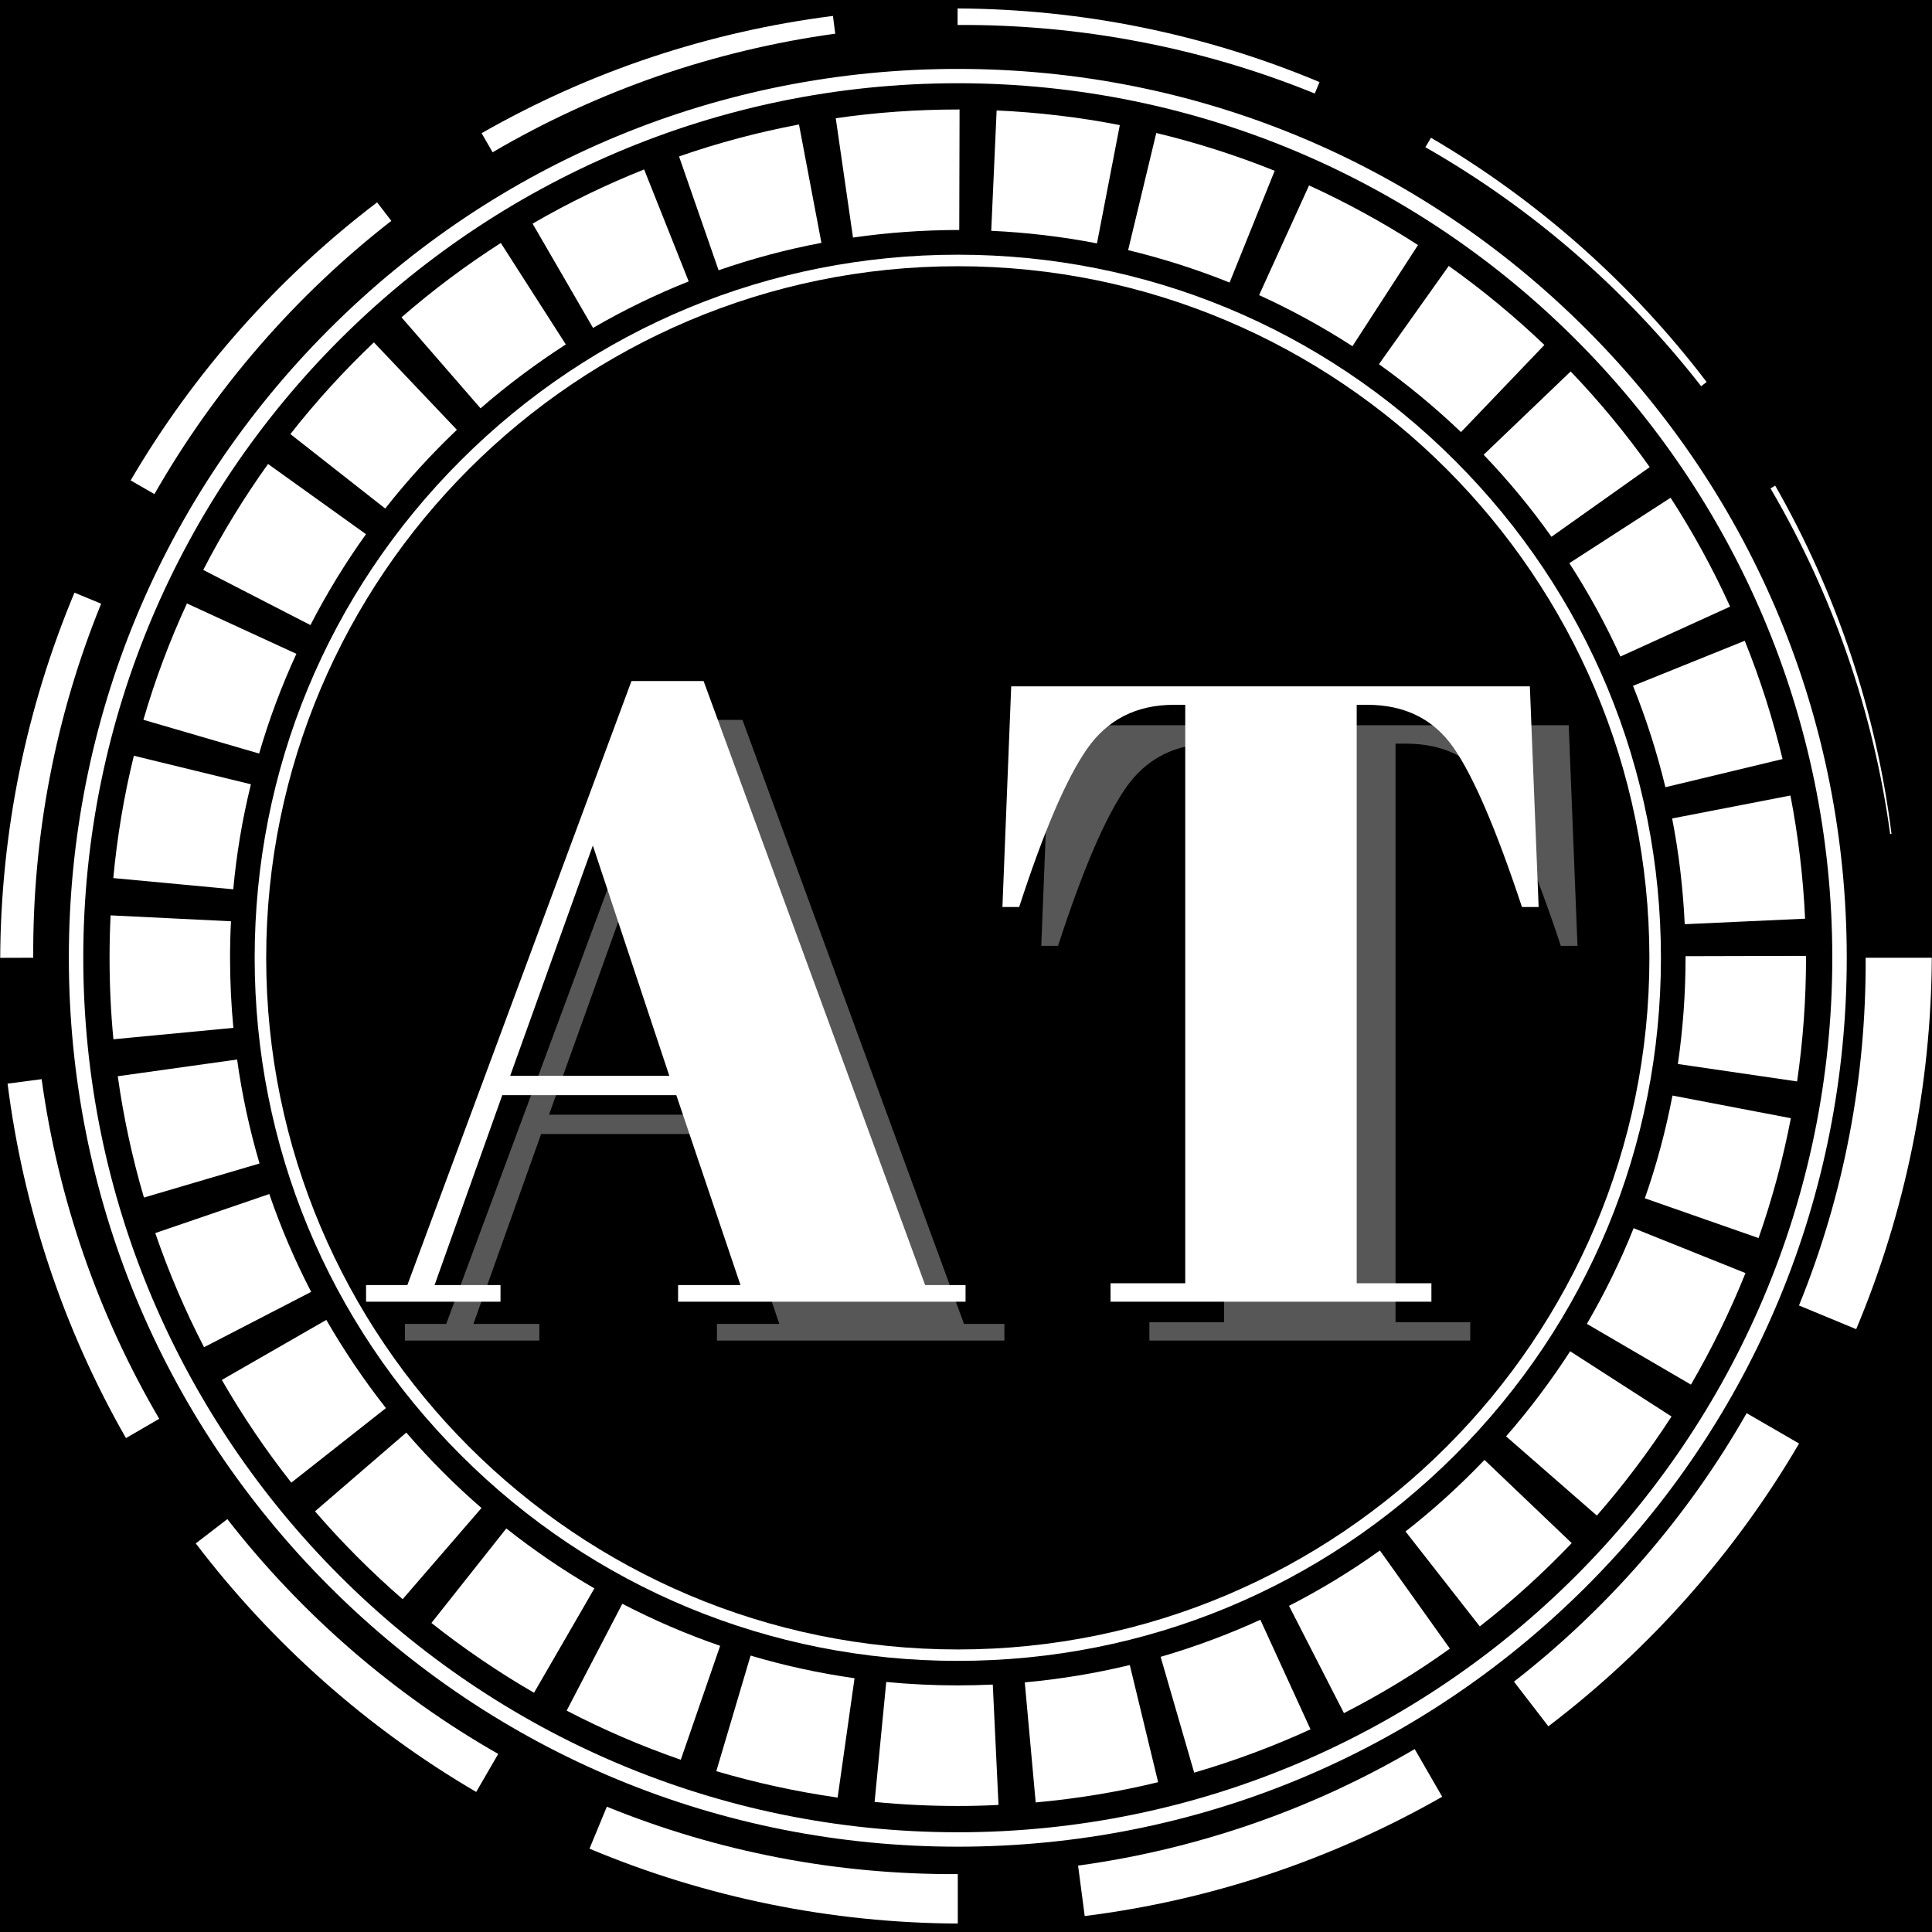
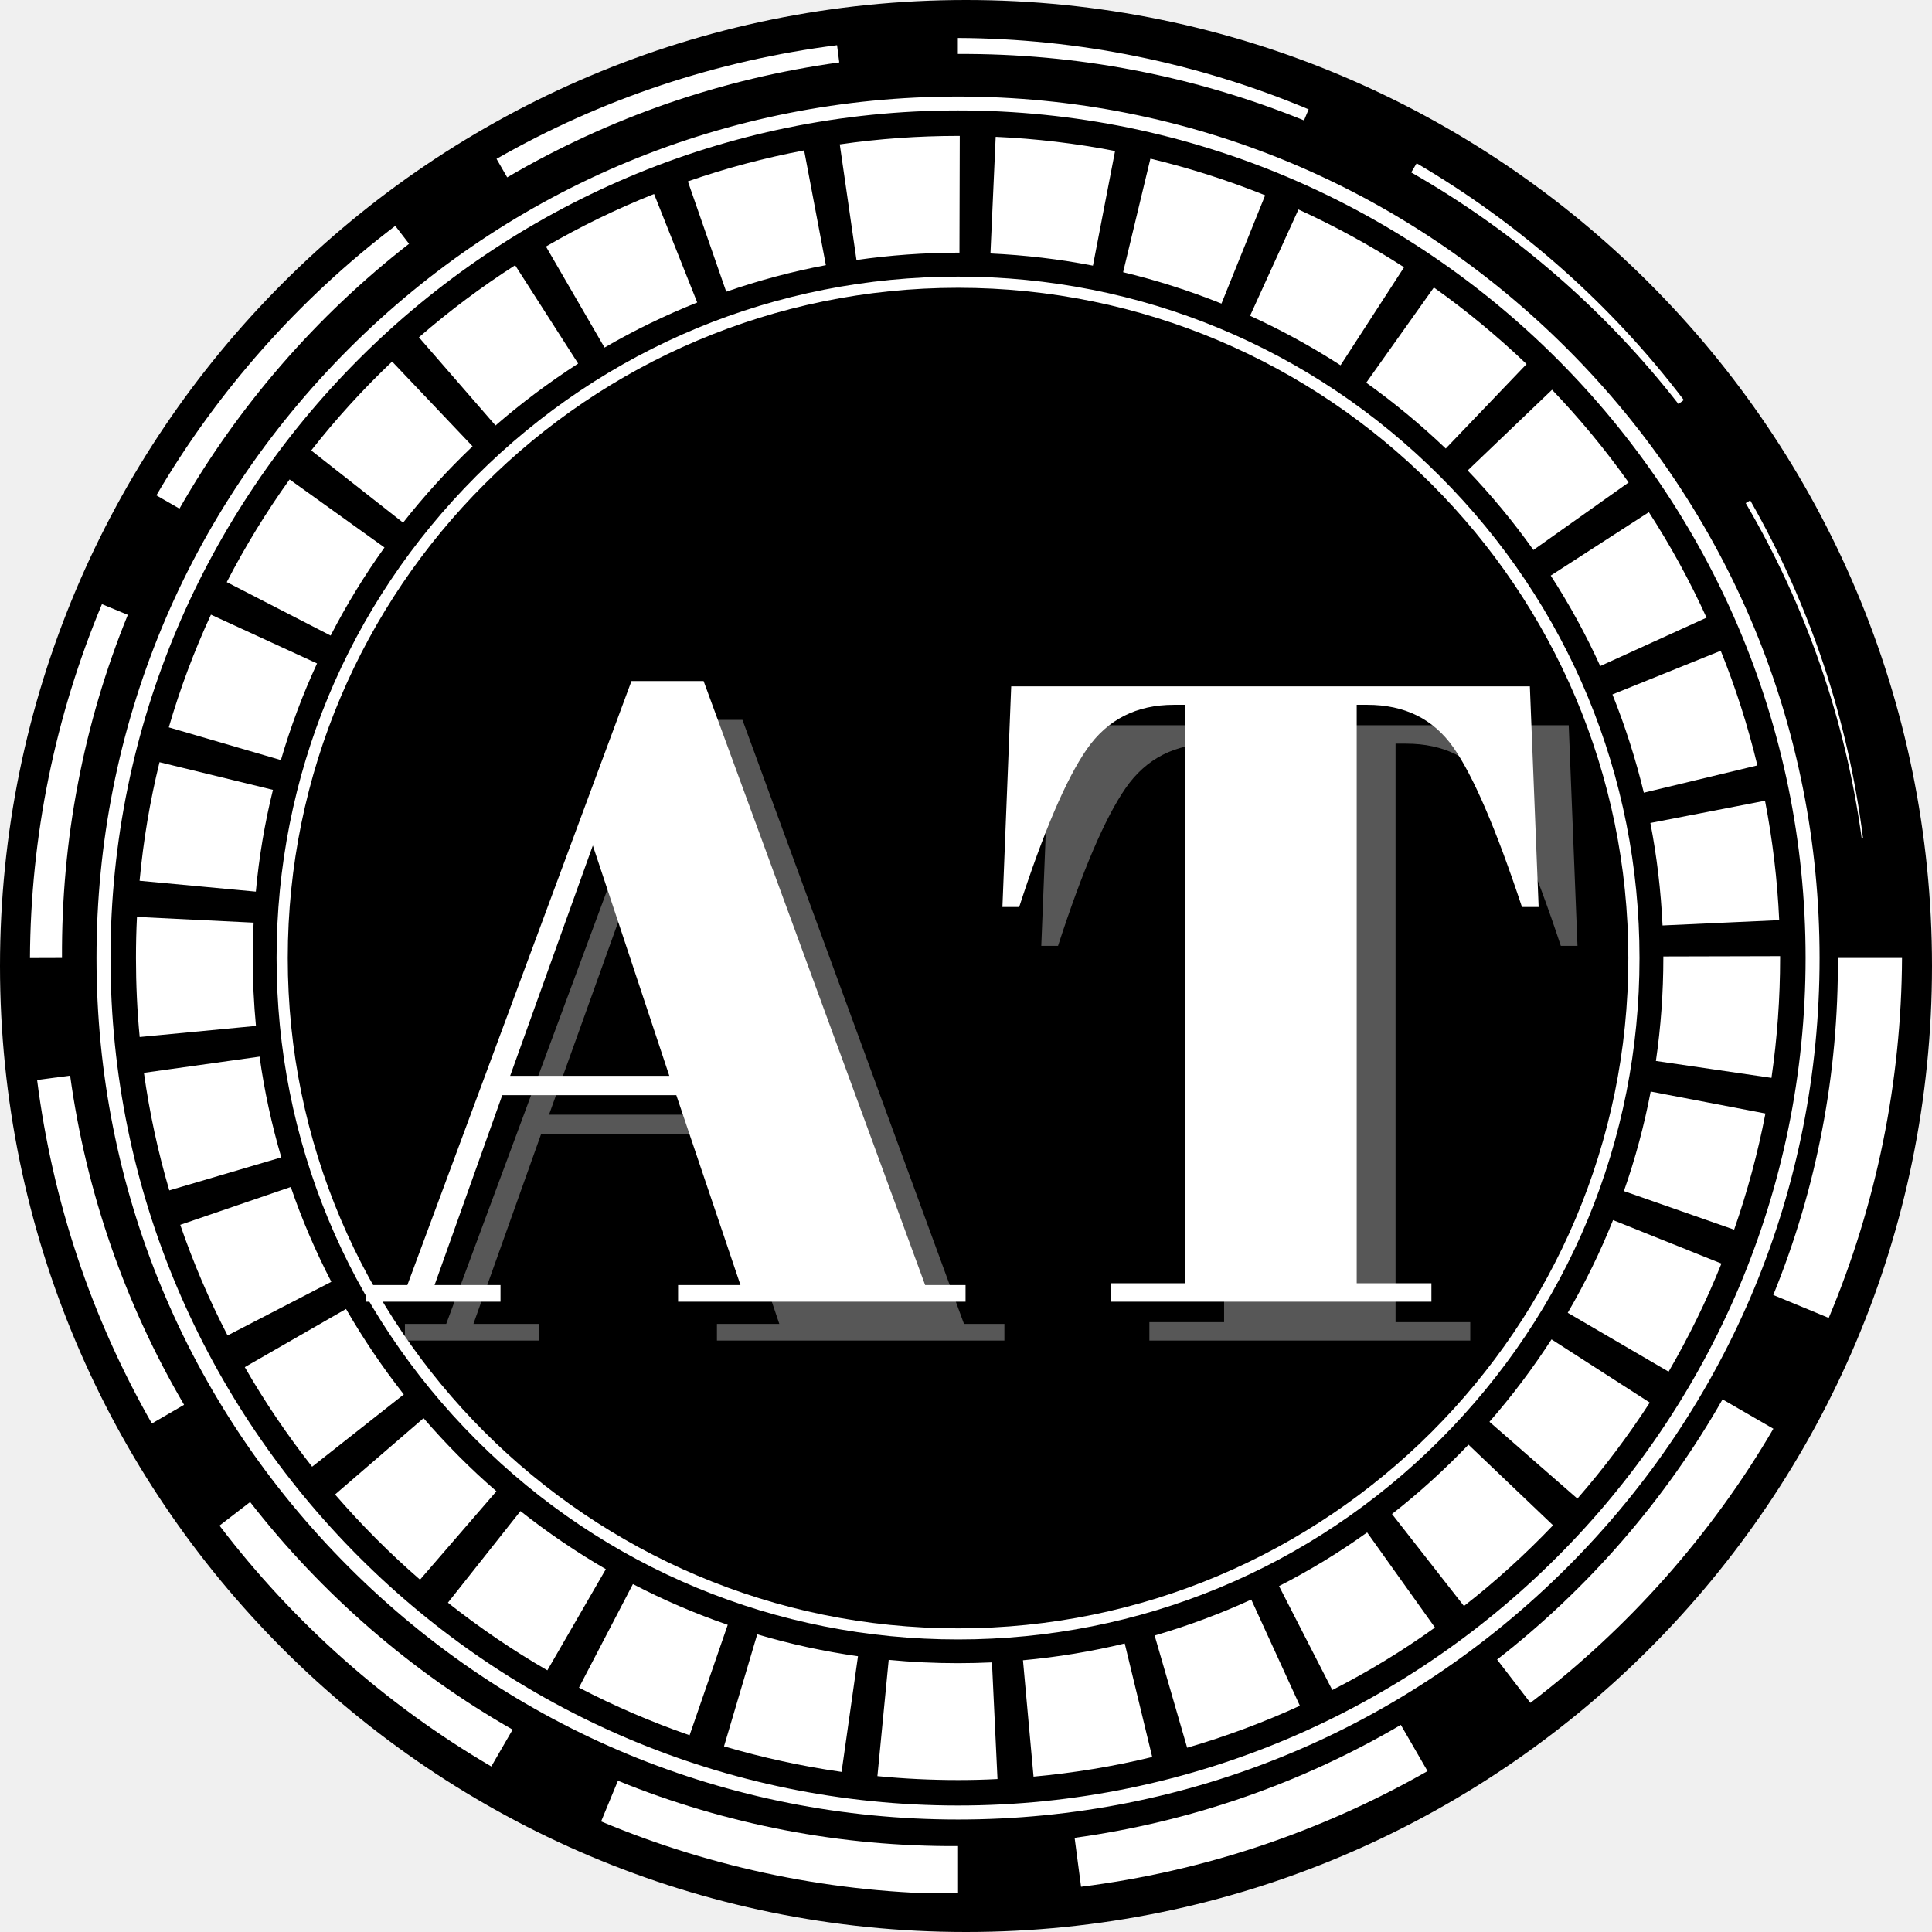
<svg xmlns="http://www.w3.org/2000/svg" width="500" zoomAndPan="magnify" viewBox="0 0 375 375" height="500" preserveAspectRatio="xMidYMid meet" version="1.0">
  <defs>
    <g />
-     <clipPath id="ca421e529f">
-       <path d="M 114 350 L 186 350 L 186 373.641 L 114 373.641 Z M 114 350 " clip-rule="nonzero" />
+     <clipPath id="7e8643582c">
+       <path d="M 187.5 0 C 83.945 0 0 83.945 0 187.5 C 0 291.055 83.945 375 187.5 375 C 291.055 375 375 291.055 375 187.5 C 375 83.945 291.055 0 187.5 0 Z M 187.5 0 " clip-rule="nonzero" />
    </clipPath>
-     <clipPath id="5179cb6cbd">
-       <path d="M 185 1.641 L 257 1.641 L 257 19 L 185 19 Z M 185 1.641 " clip-rule="nonzero" />
+     <clipPath id="daf8c5d4f8">
+       <path d="M 344 185 L 369.527 185 L 369.527 256 L 344 256 Z M 344 185 " clip-rule="nonzero" />
+     </clipPath>
+     <clipPath id="b5e9dc1cfd">
+       <path d="M 116 345 L 186 345 L 186 367.367 L 116 367.367 Z M 116 345 " clip-rule="nonzero" />
+     </clipPath>
+     <clipPath id="0d9c95d05a">
+       <path d="M 5.777 117 L 25 117 L 25 186 L 5.777 186 Z M 5.777 117 " clip-rule="nonzero" />
+     </clipPath>
+     <clipPath id="ea5759d4e4">
+       <path d="M 185 7.367 L 255 7.367 L 255 24 L 185 24 Z M 185 7.367 " clip-rule="nonzero" />
    </clipPath>
  </defs>
-   <rect x="-37.5" width="450" fill="#ffffff" y="-37.5" height="450" fill-opacity="1" />
-   <rect x="-37.5" width="450" fill="#000000" y="-37.5" height="450" fill-opacity="1" />
-   <path fill="#ffffff" d="M 185.906 322.375 C 149.461 322.375 115.188 308.184 89.406 282.398 C 63.641 256.617 49.43 222.344 49.43 185.898 C 49.43 149.449 63.621 115.18 89.406 89.395 C 115.188 63.609 149.461 49.438 185.906 49.438 C 222.355 49.438 256.625 63.629 282.41 89.414 C 308.195 115.199 322.387 149.449 322.387 185.918 C 322.387 222.387 308.195 256.637 282.41 282.422 C 256.625 308.164 222.355 322.375 185.906 322.375 Z M 185.906 51.676 C 111.883 51.676 51.668 111.891 51.668 185.918 C 51.668 259.941 111.883 320.16 185.906 320.16 C 259.934 320.16 320.148 259.941 320.148 185.918 C 320.129 111.891 259.914 51.676 185.906 51.676 Z M 185.906 51.676 " fill-opacity="1" fill-rule="nonzero" />
-   <path fill="#ffffff" d="M 185.906 358.441 C 139.824 358.441 96.5 340.5 63.902 307.902 C 31.324 275.324 13.363 231.98 13.363 185.898 C 13.363 139.812 31.305 96.492 63.902 63.895 C 96.48 31.316 139.824 13.375 185.906 13.375 C 231.992 13.375 275.312 31.316 307.91 63.914 C 340.488 96.492 358.453 139.832 358.453 185.918 C 358.453 232 340.508 275.324 307.91 307.922 C 275.312 340.5 231.992 358.441 185.906 358.441 Z M 185.906 16.156 C 92.309 16.156 16.164 92.297 16.164 185.898 C 16.164 279.496 92.309 355.641 185.906 355.641 C 279.508 355.641 355.648 279.496 355.648 185.898 C 355.648 92.297 279.508 16.156 185.906 16.156 Z M 185.906 16.156 " fill-opacity="1" fill-rule="nonzero" />
-   <path fill="#ffffff" d="M 185.906 350.539 C 180.504 350.539 175.082 350.277 169.758 349.754 L 172.02 326.469 C 176.594 326.914 181.27 327.133 185.887 327.133 C 185.887 327.133 185.906 327.133 185.906 327.133 C 188.164 327.133 190.441 327.074 192.699 326.973 L 193.809 350.336 C 191.188 350.477 188.547 350.539 185.906 350.539 Z M 201.027 349.852 L 198.91 326.551 C 205.766 325.926 212.617 324.797 219.293 323.184 L 224.793 345.922 C 217.012 347.816 209.012 349.129 201.027 349.852 Z M 162.582 348.906 C 154.641 347.777 146.719 346.043 139.035 343.785 L 145.688 321.348 C 152.262 323.305 159.055 324.773 165.867 325.742 Z M 231.789 344.066 L 225.277 321.59 C 231.871 319.676 238.383 317.254 244.633 314.395 L 254.367 335.66 C 247.07 339.008 239.473 341.828 231.789 344.066 Z M 132.141 341.566 C 124.562 338.949 117.125 335.742 109.988 332.031 L 120.793 311.289 C 126.902 314.473 133.293 317.215 139.781 319.453 Z M 260.859 332.516 L 250.195 311.691 C 256.305 308.566 262.25 304.957 267.836 300.945 L 281.422 319.996 C 274.91 324.676 267.996 328.867 260.859 332.516 Z M 103.656 328.566 C 96.723 324.555 90.031 319.996 83.738 315.02 L 98.273 296.672 C 103.676 300.945 109.422 304.859 115.371 308.305 Z M 287.227 315.684 L 272.812 297.258 C 278.238 293.023 283.379 288.348 288.137 283.367 L 305.07 299.516 C 299.527 305.32 293.539 310.766 287.227 315.684 Z M 78.156 310.402 C 72.109 305.16 66.383 299.414 61.141 293.348 L 78.859 278.066 C 83.355 283.266 88.254 288.207 93.457 292.703 Z M 309.949 294.172 L 292.328 278.793 C 296.863 273.609 301.039 268.047 304.766 262.281 L 324.441 274.941 C 320.09 281.656 315.211 288.145 309.949 294.172 Z M 56.543 287.781 C 51.586 281.492 47.051 274.781 43.059 267.844 L 63.34 256.191 C 66.766 262.141 70.656 267.906 74.91 273.309 Z M 328.211 268.754 L 308.012 256.961 C 311.48 251.012 314.543 244.762 317.086 238.391 L 338.797 247.102 C 335.812 254.539 332.246 261.816 328.211 268.754 Z M 39.609 261.496 C 35.922 254.379 32.738 246.918 30.137 239.34 L 52.27 231.762 C 54.488 238.25 57.23 244.641 60.395 250.75 Z M 341.336 240.309 L 319.262 232.586 C 321.539 226.117 323.332 219.402 324.625 212.648 L 347.605 217.043 C 346.094 224.926 343.977 232.746 341.336 240.309 Z M 27.938 232.445 C 25.68 224.766 23.969 216.844 22.859 208.898 L 46.023 205.652 C 46.969 212.469 48.441 219.262 50.375 225.832 Z M 348.816 209.906 L 325.672 206.52 C 326.66 199.746 327.164 192.812 327.164 185.898 L 327.164 185.594 L 350.551 185.535 L 350.551 185.898 C 350.551 193.941 349.965 202.023 348.816 209.906 Z M 22.012 201.723 C 21.508 196.5 21.266 191.18 21.266 185.918 C 21.266 183.176 21.328 180.395 21.469 177.672 L 44.832 178.82 C 44.711 181.16 44.652 183.559 44.652 185.918 C 44.652 190.453 44.871 195.031 45.297 199.504 Z M 327.004 179.387 C 326.68 172.492 325.875 165.598 324.562 158.863 L 347.523 154.41 C 349.035 162.25 350.004 170.293 350.367 178.316 Z M 45.277 172.613 L 21.992 170.434 C 22.738 162.434 24.066 154.449 25.984 146.688 L 48.703 152.23 C 47.051 158.902 45.902 165.758 45.277 172.613 Z M 323.254 152.797 C 321.641 146.121 319.523 139.492 316.965 133.121 L 338.656 124.371 C 341.66 131.809 344.117 139.531 345.992 147.332 Z M 50.297 146.266 L 27.836 139.711 C 30.074 132.012 32.918 124.41 36.285 117.133 L 57.531 126.91 C 54.648 133.141 52.211 139.672 50.297 146.266 Z M 314.523 127.434 C 311.684 121.188 308.355 115.098 304.605 109.312 L 324.262 96.613 C 328.617 103.344 332.508 110.461 335.812 117.738 Z M 60.254 121.328 L 39.449 110.621 C 43.117 103.508 47.352 96.59 52.027 90.059 L 71.039 103.688 C 67.027 109.273 63.398 115.219 60.254 121.328 Z M 301.137 104.191 C 297.168 98.586 292.73 93.227 287.973 88.266 L 304.867 72.098 C 310.41 77.883 315.574 84.133 320.211 90.664 Z M 74.77 98.707 L 56.363 84.254 C 61.301 77.965 66.766 71.957 72.57 66.453 L 88.68 83.426 C 83.699 88.164 79.004 93.305 74.77 98.707 Z M 283.578 83.871 C 278.602 79.113 273.238 74.68 267.652 70.688 L 281.199 51.617 C 287.73 56.254 293.961 61.414 299.766 66.957 Z M 93.273 79.254 L 77.934 61.594 C 83.98 56.332 90.473 51.473 97.207 47.16 L 109.824 66.855 C 104.039 70.586 98.477 74.738 93.273 79.254 Z M 262.512 67.199 C 256.727 63.469 250.641 60.121 244.391 57.281 L 254.086 35.992 C 261.383 39.32 268.48 43.211 275.234 47.562 Z M 115.109 63.652 L 103.375 43.41 C 110.309 39.379 117.586 35.852 125.027 32.887 L 133.676 54.621 C 127.305 57.16 121.055 60.184 115.109 63.652 Z M 238.664 54.84 C 232.293 52.281 225.66 50.164 218.969 48.551 L 224.434 25.812 C 232.234 27.688 239.953 30.145 247.414 33.148 Z M 139.48 52.461 L 131.801 30.367 C 139.359 27.727 147.203 25.652 155.082 24.16 L 159.438 47.141 C 152.684 48.41 145.973 50.203 139.48 52.461 Z M 212.922 47.242 C 206.188 45.93 199.293 45.125 192.398 44.801 L 193.445 21.438 C 201.469 21.801 209.516 22.746 217.355 24.281 Z M 165.566 46.113 L 162.219 22.949 C 170 21.82 177.984 21.254 185.906 21.254 L 186.25 21.254 L 186.191 44.641 L 185.906 44.641 C 179.094 44.66 172.238 45.145 165.566 46.113 Z M 165.566 46.113 " fill-opacity="1" fill-rule="nonzero" />
-   <path fill="#ffffff" d="M 374.961 185.898 C 374.902 198.234 373.633 210.574 371.172 222.668 C 368.711 234.762 365.062 246.617 360.285 257.988 L 349.18 253.391 C 353.531 242.707 356.82 231.598 358.977 220.27 C 361.152 208.941 362.18 197.41 362.121 185.898 Z M 374.961 185.898 " fill-opacity="1" fill-rule="nonzero" />
-   <path fill="#ffffff" d="M 349.199 280.184 C 336.762 301.449 320.109 320.199 300.535 335.078 L 293.859 326.406 C 312.145 312.176 327.586 294.375 339.02 274.297 Z M 349.199 280.184 " fill-opacity="1" fill-rule="nonzero" />
-   <path fill="#ffffff" d="M 279.93 348.746 C 269.266 354.832 257.996 359.871 246.367 363.762 C 234.734 367.652 222.699 370.375 210.543 371.906 L 209.254 362.109 C 220.762 360.539 232.094 357.816 243.059 354.027 C 254.027 350.238 264.59 345.359 274.59 339.492 Z M 279.93 348.746 " fill-opacity="1" fill-rule="nonzero" />
-   <g clip-path="url(#ca421e529f)">
-     <path fill="#ffffff" d="M 185.906 373.359 C 173.672 373.301 161.434 372.051 149.438 369.609 C 137.445 367.172 125.691 363.562 114.422 358.824 L 117.789 350.68 C 128.574 355.074 139.781 358.383 151.215 360.578 C 162.645 362.777 174.277 363.824 185.906 363.762 Z M 185.906 373.359 " fill-opacity="1" fill-rule="nonzero" />
+   <g clip-path="url(#7e8643582c)">
+     <rect x="-37.5" width="450" fill="#000000" y="-37.5" height="450" fill-opacity="1" />
  </g>
-   <path fill="#ffffff" d="M 92.43 347.816 C 71.34 335.48 52.754 318.969 38 299.574 L 44.125 294.859 C 58.48 313.305 76.441 328.887 96.703 340.438 Z M 92.43 347.816 " fill-opacity="1" fill-rule="nonzero" />
-   <path fill="#ffffff" d="M 24.449 279.133 C 18.402 268.551 13.402 257.402 9.555 245.852 C 5.703 234.32 3 222.387 1.469 210.332 L 8.082 209.465 C 9.676 221.074 12.414 232.504 16.246 243.574 C 20.078 254.641 24.996 265.305 30.902 275.387 Z M 24.449 279.133 " fill-opacity="1" fill-rule="nonzero" />
-   <path fill="#ffffff" d="M 0.039 185.918 C 0.098 173.781 1.348 161.645 3.766 149.75 C 6.188 137.859 9.773 126.227 14.453 115.035 L 19.633 117.176 C 15.199 128.059 11.852 139.371 9.652 150.902 C 7.438 162.434 6.387 174.164 6.449 185.898 Z M 0.039 185.918 " fill-opacity="1" fill-rule="nonzero" />
-   <path fill="#ffffff" d="M 25.359 93.246 C 37.594 72.34 53.945 53.914 73.195 39.277 L 75.957 42.867 C 57.352 57.34 41.625 75.484 29.977 95.906 Z M 25.359 93.246 " fill-opacity="1" fill-rule="nonzero" />
-   <path fill="#ffffff" d="M 93.477 25.852 C 103.961 19.863 115.027 14.906 126.477 11.094 C 137.93 7.285 149.723 4.605 161.676 3.094 L 162.121 6.539 C 150.406 8.152 138.855 10.914 127.707 14.766 C 116.559 18.637 105.773 23.594 95.613 29.562 Z M 93.477 25.852 " fill-opacity="1" fill-rule="nonzero" />
-   <g clip-path="url(#5179cb6cbd)">
-     <path fill="#ffffff" d="M 185.867 1.641 C 197.902 1.699 209.938 2.93 221.711 5.328 C 233.504 7.73 245.035 11.277 256.121 15.934 L 255.195 18.152 C 244.207 13.676 232.797 10.309 221.168 8.09 C 209.535 5.855 197.699 4.785 185.867 4.848 Z M 185.867 1.641 " fill-opacity="1" fill-rule="nonzero" />
+   <path fill="#ffffff" d="M 185.957 318.215 C 150.633 318.215 117.418 304.457 92.43 279.469 C 67.461 254.48 53.684 221.266 53.684 185.941 C 53.684 150.617 67.441 117.402 92.43 92.414 C 117.418 67.426 150.633 53.691 185.957 53.691 C 221.281 53.691 254.496 67.445 279.484 92.434 C 304.473 117.422 318.227 150.617 318.227 185.961 C 318.227 221.305 304.473 254.5 279.484 279.488 C 254.496 304.438 221.281 318.215 185.957 318.215 Z M 185.957 55.859 C 114.215 55.859 55.855 114.219 55.855 185.961 C 55.855 257.703 114.215 316.062 185.957 316.062 C 257.699 316.062 316.059 257.703 316.059 185.961 C 316.039 114.219 257.68 55.859 185.957 55.859 Z M 185.957 55.859 " fill-opacity="1" fill-rule="nonzero" />
+   <path fill="#ffffff" d="M 185.957 353.168 C 141.293 353.168 99.305 335.777 67.715 304.184 C 36.141 272.613 18.73 230.605 18.73 185.941 C 18.73 141.277 36.121 99.293 67.715 67.699 C 99.285 36.125 141.293 18.738 185.957 18.738 C 230.621 18.738 272.605 36.125 304.199 67.719 C 335.773 99.293 353.18 141.297 353.18 185.961 C 353.18 230.625 335.793 272.613 304.199 304.203 C 272.605 335.777 230.621 353.168 185.957 353.168 Z M 185.957 21.434 C 95.242 21.434 21.449 95.227 21.449 185.941 C 21.449 276.656 95.242 350.449 185.957 350.449 C 276.672 350.449 350.465 276.656 350.465 185.941 C 350.465 95.227 276.672 21.434 185.957 21.434 Z M 185.957 21.434 " fill-opacity="1" fill-rule="nonzero" />
+   <path fill="#ffffff" d="M 185.957 345.508 C 180.719 345.508 175.465 345.254 170.305 344.746 L 172.496 322.18 C 176.93 322.609 181.461 322.824 185.938 322.824 C 185.938 322.824 185.957 322.824 185.957 322.824 C 188.145 322.824 190.352 322.766 192.539 322.668 L 193.613 345.312 C 191.074 345.449 188.516 345.508 185.957 345.508 Z M 200.609 344.844 L 198.559 322.258 C 205.199 321.652 211.844 320.559 218.309 318.996 L 223.645 341.035 C 216.102 342.871 208.348 344.141 200.609 344.844 Z M 163.352 343.926 C 155.652 342.832 147.973 341.152 140.531 338.961 L 146.977 317.219 C 153.348 319.113 159.93 320.539 166.535 321.477 Z M 230.426 339.234 L 224.113 317.453 C 230.504 315.594 236.812 313.25 242.871 310.477 L 252.305 331.09 C 245.234 334.332 237.867 337.066 230.426 339.234 Z M 133.848 336.812 C 126.504 334.273 119.293 331.168 112.375 327.57 L 122.848 307.469 C 128.77 310.555 134.961 313.211 141.254 315.379 Z M 258.598 328.039 L 248.262 307.859 C 254.184 304.828 259.945 301.332 265.359 297.445 L 278.527 315.906 C 272.215 320.441 265.516 324.504 258.598 328.039 Z M 106.242 324.211 C 99.52 320.324 93.035 315.906 86.938 311.082 L 101.023 293.301 C 106.262 297.445 111.828 301.234 117.594 304.574 Z M 284.152 311.727 L 270.184 293.871 C 275.438 289.766 280.422 285.234 285.031 280.406 L 301.445 296.059 C 296.07 301.684 290.27 306.961 284.152 311.727 Z M 81.527 306.609 C 75.664 301.527 70.117 295.961 65.035 290.078 L 82.211 275.27 C 86.566 280.309 91.316 285.098 96.355 289.453 Z M 306.172 290.879 L 289.098 275.973 C 293.492 270.953 297.535 265.559 301.152 259.973 L 320.219 272.242 C 316 278.746 311.27 285.039 306.172 290.879 Z M 60.582 284.688 C 55.777 278.59 51.379 272.086 47.512 265.363 L 67.164 254.07 C 70.488 259.836 74.258 265.422 78.379 270.66 Z M 323.875 266.242 L 304.297 254.812 C 307.656 249.051 310.625 242.992 313.09 236.82 L 334.129 245.258 C 331.238 252.469 327.781 259.523 323.875 266.242 Z M 44.172 259.211 C 40.594 252.312 37.508 245.082 34.988 237.738 L 56.441 230.391 C 58.59 236.684 61.246 242.875 64.312 248.797 Z M 336.594 238.676 L 315.199 231.191 C 317.406 224.922 319.145 218.414 320.395 211.867 L 342.668 216.129 C 341.203 223.77 339.152 231.348 336.594 238.676 Z M 32.859 231.055 C 30.668 223.613 29.008 215.934 27.934 208.234 L 50.383 205.09 C 51.301 211.691 52.727 218.277 54.602 224.648 Z M 343.84 209.211 L 321.41 205.93 C 322.367 199.363 322.855 192.645 322.855 185.941 L 322.855 185.648 L 345.52 185.59 L 345.52 185.941 C 345.52 193.738 344.953 201.574 343.84 209.211 Z M 27.113 201.281 C 26.625 196.219 26.391 191.062 26.391 185.961 C 26.391 183.305 26.449 180.609 26.586 177.973 L 49.23 179.086 C 49.113 181.352 49.055 183.676 49.055 185.961 C 49.055 190.359 49.27 194.793 49.68 199.129 Z M 322.699 179.633 C 322.387 172.949 321.605 166.27 320.336 159.742 L 342.59 155.426 C 344.055 163.023 344.992 170.82 345.344 178.598 Z M 49.66 173.066 L 27.094 170.957 C 27.816 163.199 29.105 155.465 30.961 147.941 L 52.98 153.312 C 51.379 159.781 50.266 166.426 49.66 173.066 Z M 319.066 153.863 C 317.504 147.395 315.453 140.965 312.973 134.793 L 333.992 126.312 C 336.906 133.523 339.289 141.004 341.105 148.566 Z M 54.523 147.531 L 32.762 141.18 C 34.93 133.719 37.684 126.352 40.945 119.301 L 61.539 128.773 C 58.746 134.812 56.383 141.141 54.523 147.531 Z M 310.605 129.281 C 307.852 123.227 304.629 117.324 300.996 111.719 L 320.043 99.41 C 324.266 105.934 328.035 112.832 331.238 119.887 Z M 64.176 123.363 L 44.012 112.988 C 47.57 106.09 51.672 99.391 56.207 93.059 L 74.629 106.266 C 70.742 111.68 67.223 117.441 64.176 123.363 Z M 297.633 106.754 C 293.785 101.324 289.488 96.129 284.875 91.32 L 301.25 75.652 C 306.621 81.258 311.625 87.316 316.117 93.645 Z M 78.242 101.441 L 60.406 87.434 C 65.191 81.336 70.488 75.516 76.113 70.18 L 91.727 86.633 C 86.898 91.223 82.348 96.207 78.242 101.441 Z M 280.617 87.062 C 275.789 82.449 270.594 78.152 265.184 74.285 L 278.312 55.801 C 284.641 60.293 290.68 65.297 296.305 70.668 Z M 96.18 82.586 L 81.312 65.473 C 87.172 60.371 93.465 55.664 99.988 51.484 L 112.219 70.57 C 106.613 74.188 101.219 78.211 96.18 82.586 Z M 260.199 70.902 C 254.594 67.289 248.691 64.047 242.637 61.293 L 252.031 40.66 C 259.105 43.883 265.984 47.652 272.527 51.875 Z M 117.34 67.465 L 105.969 47.848 C 112.688 43.941 119.742 40.523 126.953 37.652 L 135.332 58.711 C 129.16 61.176 123.102 64.105 117.34 67.465 Z M 237.086 58.926 C 230.914 56.445 224.484 54.395 217.996 52.832 L 223.293 30.793 C 230.855 32.609 238.336 34.992 245.566 37.906 Z M 140.961 56.621 L 133.516 35.207 C 140.844 32.648 148.441 30.637 156.082 29.191 L 160.301 51.465 C 153.758 52.695 147.25 54.434 140.961 56.621 Z M 212.137 51.562 C 205.609 50.293 198.93 49.512 192.246 49.199 L 193.262 26.555 C 201.039 26.906 208.836 27.824 216.434 29.309 Z M 166.242 50.469 L 163 28.02 C 170.539 26.926 178.277 26.379 185.957 26.379 L 186.289 26.379 L 186.23 49.039 L 185.957 49.039 C 179.352 49.059 172.711 49.531 166.242 50.469 Z M 166.242 50.469 " fill-opacity="1" fill-rule="nonzero" />
+   <g clip-path="url(#daf8c5d4f8)">
+     <path fill="#ffffff" d="M 369.18 185.941 C 369.121 197.898 367.891 209.855 365.508 221.578 C 363.125 233.301 359.59 244.789 354.957 255.809 L 344.191 251.355 C 348.414 241 351.598 230.234 353.688 219.254 C 355.797 208.273 356.793 197.098 356.734 185.941 Z M 369.18 185.941 " fill-opacity="1" fill-rule="nonzero" />
  </g>
-   <path fill="#ffffff" d="M 277.754 26.738 C 298.477 38.875 316.762 55.082 331.258 74.152 L 330.188 74.961 C 315.574 56.191 297.289 40.328 276.664 28.574 Z M 277.754 26.738 " fill-opacity="1" fill-rule="nonzero" />
-   <path fill="#ffffff" d="M 344.562 94.254 C 350.508 104.656 355.406 115.621 359.199 126.953 C 362.988 138.301 365.648 149.992 367.141 161.848 L 366.879 161.887 C 365.266 150.074 362.484 138.422 358.574 127.172 C 354.684 115.926 349.66 105.059 343.656 94.797 Z M 344.562 94.254 " fill-opacity="1" fill-rule="nonzero" />
+   <path fill="#ffffff" d="M 344.211 277.32 C 332.156 297.934 316.02 316.102 297.047 330.523 L 290.582 322.121 C 308.301 308.328 323.27 291.074 334.344 271.617 Z M 344.211 277.32 " fill-opacity="1" fill-rule="nonzero" />
+   <path fill="#ffffff" d="M 277.082 343.77 C 266.746 349.668 255.824 354.555 244.551 358.324 C 233.277 362.094 221.613 364.734 209.832 366.219 L 208.582 356.723 C 219.738 355.199 230.719 352.562 241.344 348.887 C 251.973 345.215 262.211 340.488 271.902 334.801 Z M 277.082 343.77 " fill-opacity="1" fill-rule="nonzero" />
+   <g clip-path="url(#b5e9dc1cfd)">
+     <path fill="#ffffff" d="M 185.957 367.625 C 174.098 367.566 162.238 366.355 150.613 363.992 C 138.988 361.625 127.598 358.129 116.676 353.539 L 119.938 345.645 C 130.391 349.902 141.254 353.109 152.332 355.238 C 163.41 357.367 174.684 358.383 185.957 358.324 Z M 185.957 367.625 " fill-opacity="1" fill-rule="nonzero" />
+   </g>
+   <path fill="#ffffff" d="M 95.359 342.871 C 74.922 330.914 56.91 314.91 42.605 296.117 L 48.547 291.543 C 62.457 309.422 79.867 324.523 99.5 335.719 Z M 95.359 342.871 " fill-opacity="1" fill-rule="nonzero" />
+   <path fill="#ffffff" d="M 29.477 276.305 C 23.617 266.047 18.77 255.242 15.039 244.047 C 11.309 232.871 8.688 221.305 7.203 209.621 L 13.613 208.781 C 15.156 220.035 17.812 231.113 21.527 241.84 C 25.238 252.566 30.004 262.902 35.73 272.672 Z M 29.477 276.305 " fill-opacity="1" fill-rule="nonzero" />
+   <g clip-path="url(#0d9c95d05a)">
+     <path fill="#ffffff" d="M 5.816 185.961 C 5.875 174.199 7.086 162.438 9.434 150.91 C 11.777 139.383 15.254 128.109 19.785 117.266 L 24.809 119.34 C 20.508 129.887 17.266 140.848 15.137 152.023 C 12.988 163.199 11.973 174.57 12.031 185.941 Z M 5.816 185.961 " fill-opacity="1" fill-rule="nonzero" />
+   </g>
+   <path fill="#ffffff" d="M 30.355 96.148 C 42.215 75.887 58.062 58.027 76.719 43.844 L 79.398 47.32 C 61.363 61.352 46.125 78.934 34.832 98.727 Z M 30.355 96.148 " fill-opacity="1" fill-rule="nonzero" />
+   <path fill="#ffffff" d="M 96.375 30.832 C 106.535 25.027 117.262 20.223 128.359 16.531 C 139.457 12.836 150.887 10.238 162.473 8.773 L 162.902 12.113 C 151.551 13.676 140.355 16.355 129.551 20.086 C 118.746 23.836 108.293 28.645 98.445 34.426 Z M 96.375 30.832 " fill-opacity="1" fill-rule="nonzero" />
+   <g clip-path="url(#ea5759d4e4)">
+     <path fill="#ffffff" d="M 185.918 7.367 C 197.582 7.426 209.246 8.617 220.656 10.941 C 232.086 13.266 243.262 16.707 254.008 21.219 L 253.105 23.367 C 242.461 19.031 231.402 15.77 220.129 13.617 C 208.855 11.449 197.387 10.414 185.918 10.473 Z M 185.918 7.367 " fill-opacity="1" fill-rule="nonzero" />
+   </g>
+   <path fill="#ffffff" d="M 274.969 31.691 C 295.055 43.453 312.777 59.16 326.824 77.645 L 325.789 78.426 C 311.625 60.234 293.902 44.859 273.914 33.469 Z M 274.969 31.691 " fill-opacity="1" fill-rule="nonzero" />
+   <path fill="#ffffff" d="M 339.719 97.125 C 345.48 107.203 350.23 117.832 353.902 128.812 C 357.574 139.812 360.156 151.145 361.602 162.633 L 361.348 162.672 C 359.785 151.223 357.086 139.93 353.297 129.027 C 349.527 118.125 344.66 107.598 338.84 97.652 Z M 339.719 97.125 " fill-opacity="1" fill-rule="nonzero" />
  <g fill="#d9d9d9" fill-opacity="0.4">
    <g transform="translate(77.56311, 260.2035)">
      <g>
        <path d="M 73.703 -3.234 L 61.25 -40.094 L 27.469 -40.094 L 14.328 -3.234 L 27.125 -3.234 L 27.125 0 L 1.031 0 L 1.031 -3.234 L 9.047 -3.234 L 52.547 -120.469 L 66.547 -120.469 L 109.547 -3.234 L 117.391 -3.234 L 117.391 0 L 61.594 0 L 61.594 -3.234 Z M 45.047 -88.547 L 29 -43.844 L 59.891 -43.844 Z M 45.047 -88.547 " />
      </g>
    </g>
  </g>
  <g fill="#d9d9d9" fill-opacity="0.4">
    <g transform="translate(195.9707, 260.2035)">
      <g>
        <path d="M 108.516 -119.438 L 110.219 -76.609 L 106.984 -76.609 C 101.973 -91.734 97.535 -102.055 93.672 -107.578 C 89.805 -113.098 84.234 -115.859 76.953 -115.859 L 74.906 -115.859 L 74.906 -3.578 L 89.406 -3.578 L 89.406 0 L 27.125 0 L 27.125 -3.578 L 41.625 -3.578 L 41.625 -115.859 L 39.422 -115.859 C 32.141 -115.859 26.504 -112.984 22.516 -107.234 C 18.535 -101.492 14.16 -91.285 9.391 -76.609 L 6.141 -76.609 L 7.844 -119.438 Z M 108.516 -119.438 " />
      </g>
    </g>
  </g>
  <g fill="#ffffff" fill-opacity="1">
    <g transform="translate(70.02203, 252.6624)">
      <g>
        <path d="M 73.703 -3.234 L 61.25 -40.094 L 27.469 -40.094 L 14.328 -3.234 L 27.125 -3.234 L 27.125 0 L 1.031 0 L 1.031 -3.234 L 9.047 -3.234 L 52.547 -120.469 L 66.547 -120.469 L 109.547 -3.234 L 117.391 -3.234 L 117.391 0 L 61.594 0 L 61.594 -3.234 Z M 45.047 -88.547 L 29 -43.844 L 59.891 -43.844 Z M 45.047 -88.547 " />
      </g>
    </g>
  </g>
  <g fill="#ffffff" fill-opacity="1">
    <g transform="translate(188.4296, 252.6624)">
      <g>
        <path d="M 108.516 -119.438 L 110.219 -76.609 L 106.984 -76.609 C 101.973 -91.734 97.535 -102.055 93.672 -107.578 C 89.805 -113.098 84.234 -115.859 76.953 -115.859 L 74.906 -115.859 L 74.906 -3.578 L 89.406 -3.578 L 89.406 0 L 27.125 0 L 27.125 -3.578 L 41.625 -3.578 L 41.625 -115.859 L 39.422 -115.859 C 32.141 -115.859 26.504 -112.984 22.516 -107.234 C 18.535 -101.492 14.16 -91.285 9.391 -76.609 L 6.141 -76.609 L 7.844 -119.438 Z M 108.516 -119.438 " />
      </g>
    </g>
  </g>
</svg>
